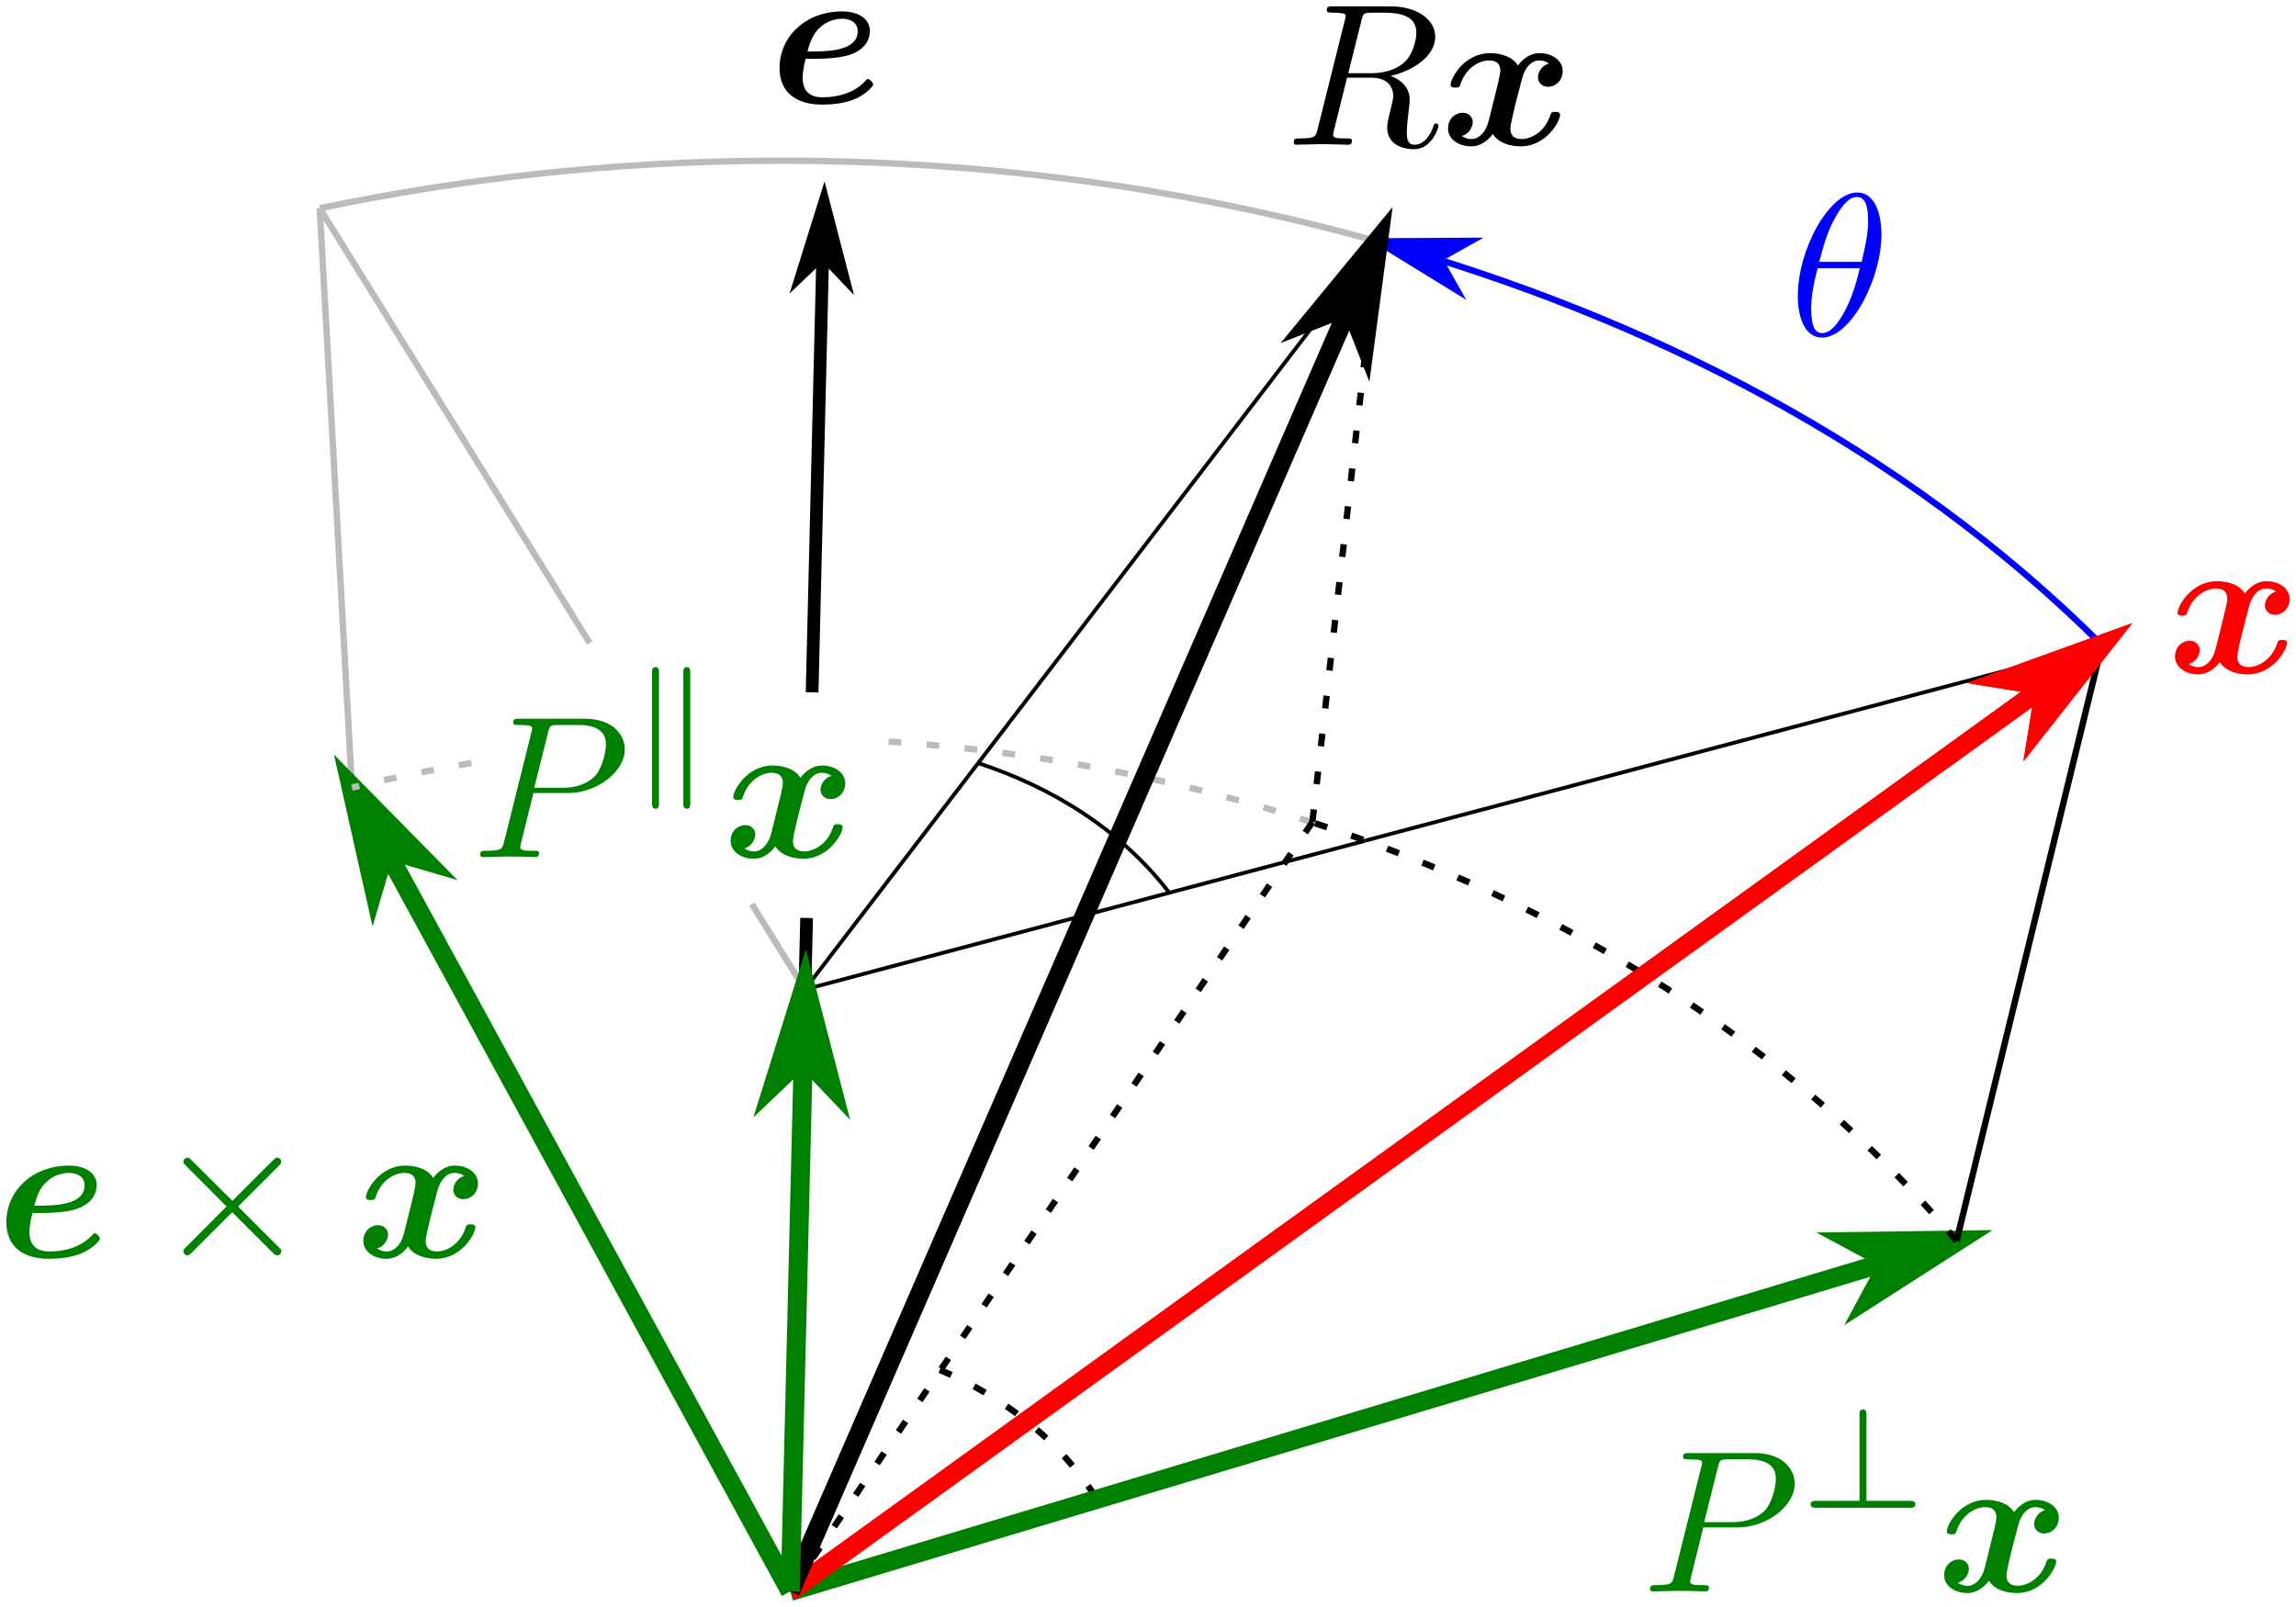
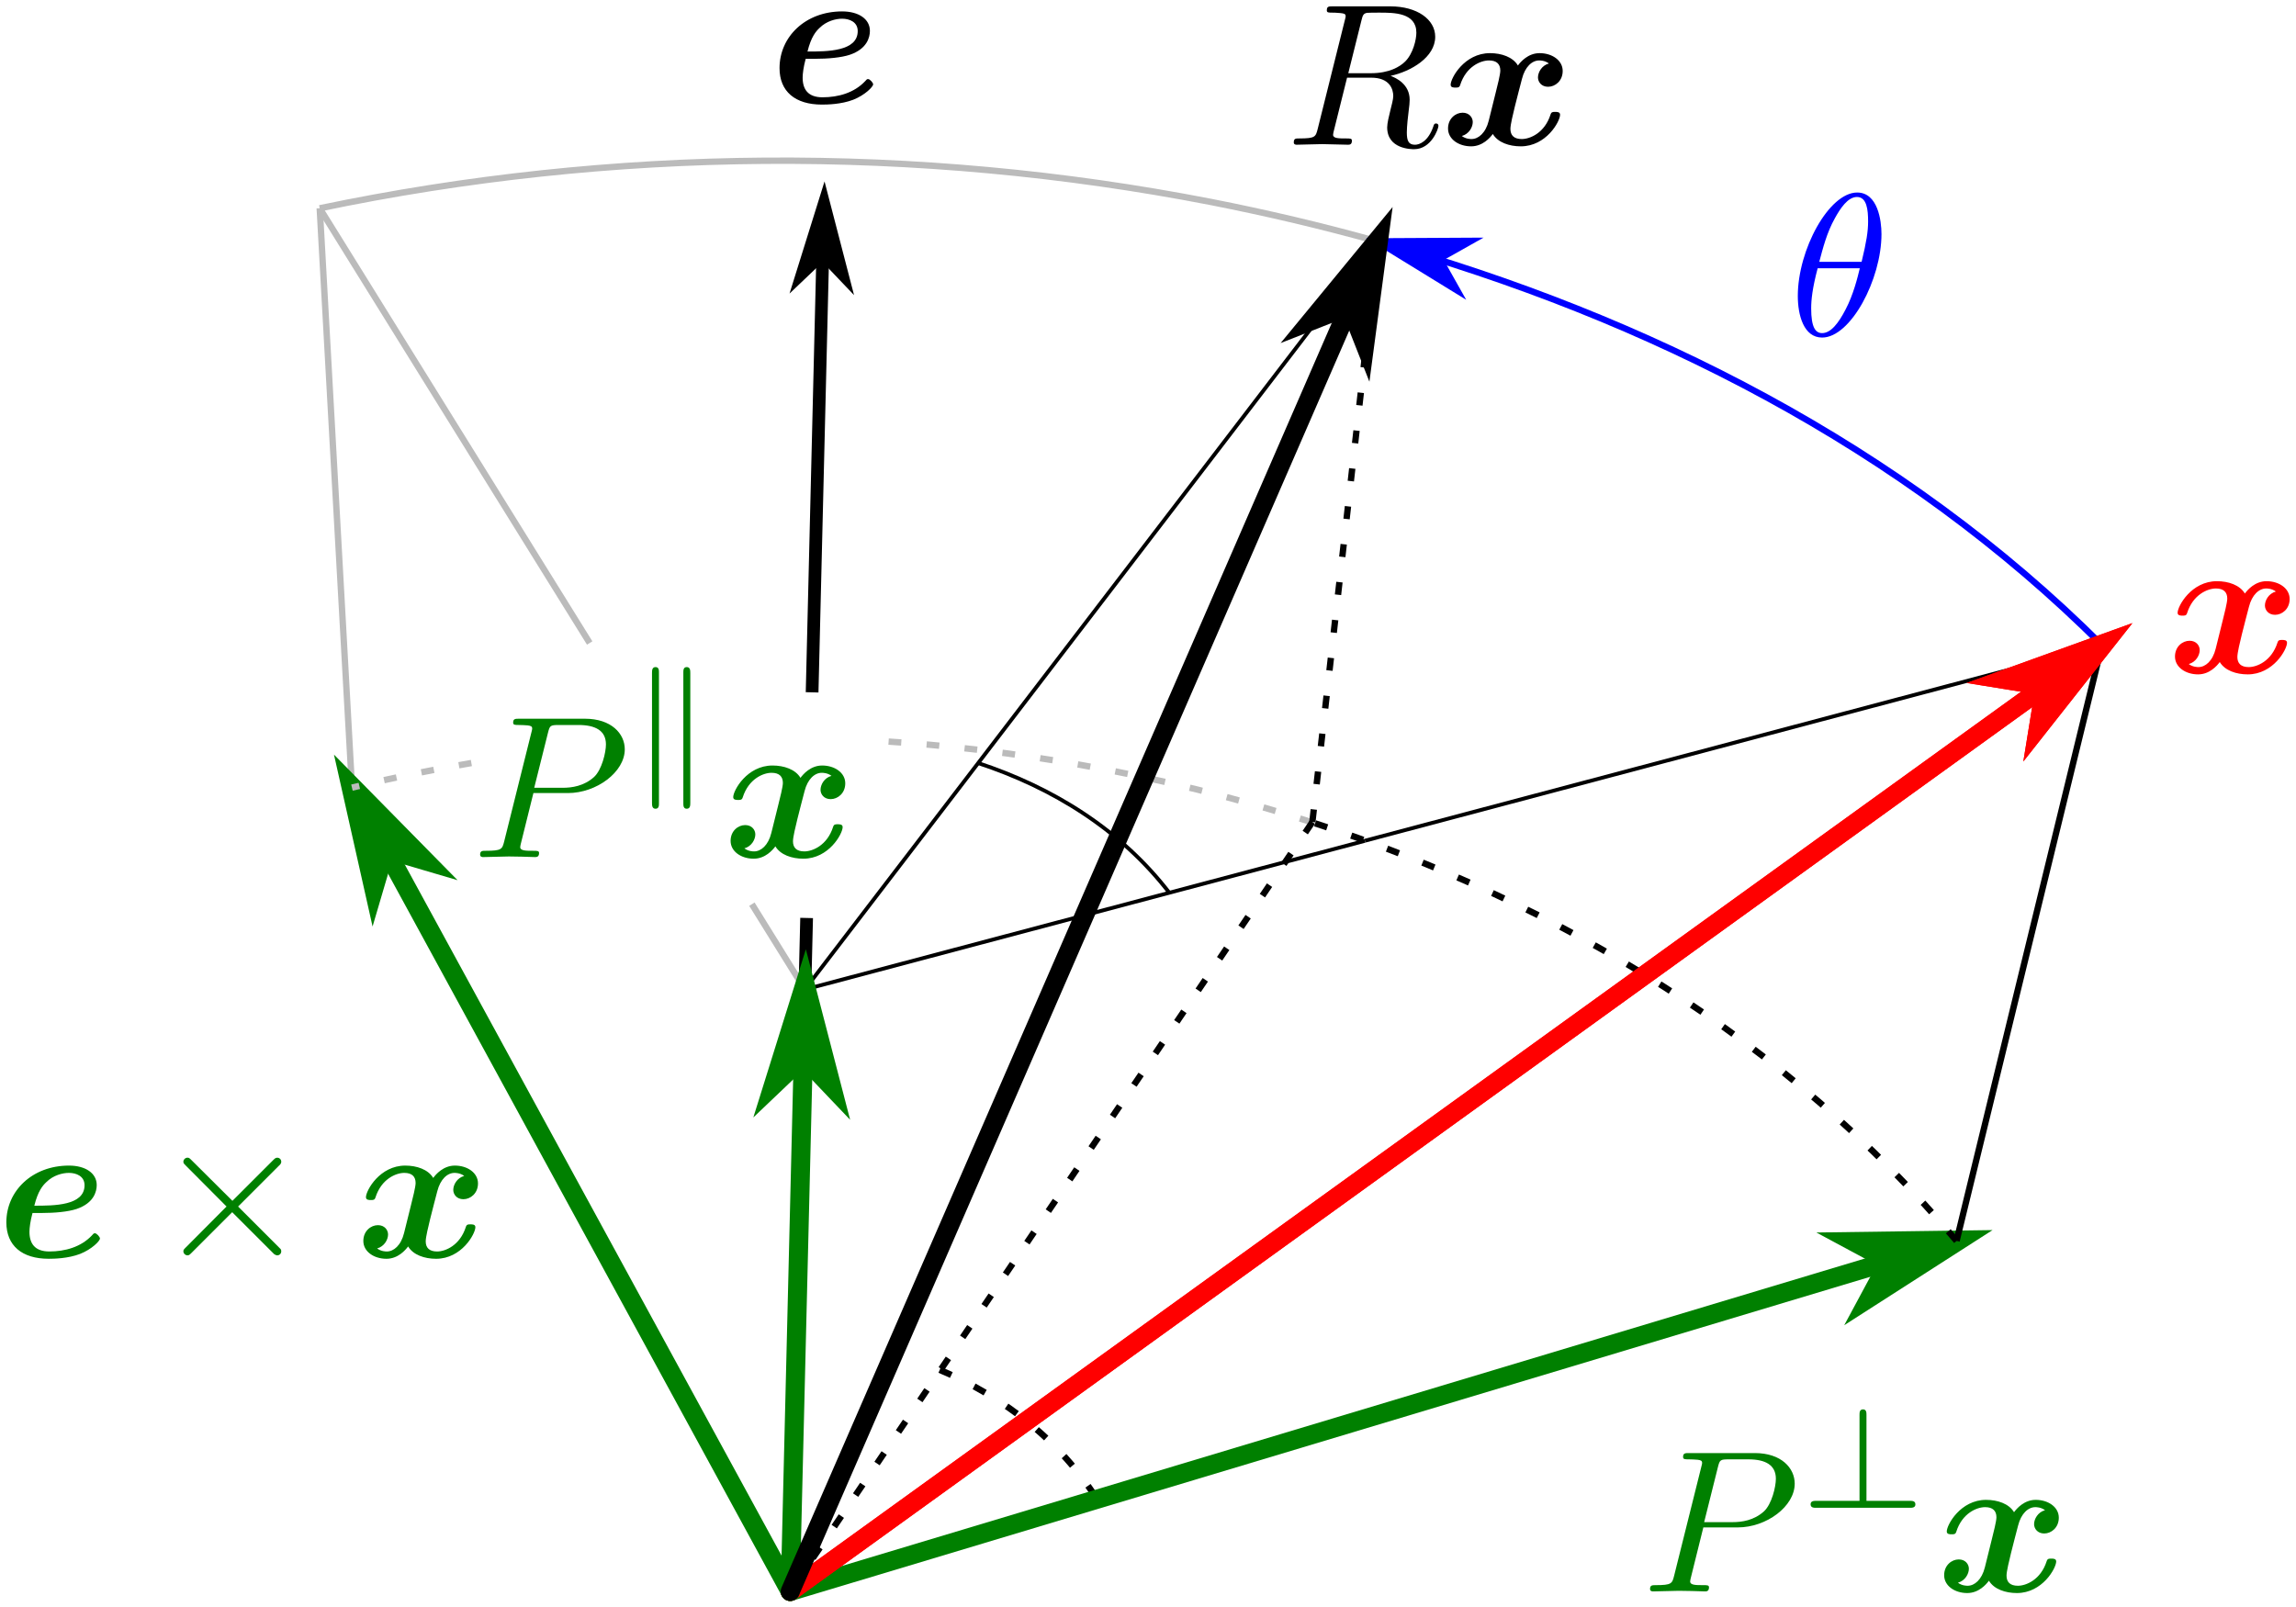
<svg xmlns="http://www.w3.org/2000/svg" width="180.647" height="126.446" version="1.1" viewBox="0 0 180.647 126.446">
  <defs>
    <marker id="marker5071" overflow="visible" orient="auto">
      <path transform="matrix(-.8 0 0 -.8 -10 0)" d="m0 0 5-5-17.5 5 17.5 5z" fill="#00f" fill-rule="evenodd" stroke="#00f" stroke-width="1pt" />
    </marker>
    <marker id="marker2839" overflow="visible" orient="auto">
      <path transform="matrix(-.4 0 0 -.4 -4 0)" d="m0 0 5-5-17.5 5 17.5 5z" fill="#008000" fill-rule="evenodd" stroke="#008000" stroke-width="1pt" />
    </marker>
    <marker id="marker3937" overflow="visible" orient="auto">
      <path transform="matrix(-.4 0 0 -.4 -4 0)" d="m0 0 5-5-17.5 5 17.5 5z" fill="#008000" fill-rule="evenodd" stroke="#008000" stroke-width="1pt" />
    </marker>
    <marker id="marker11509-3" overflow="visible" orient="auto">
      <path transform="matrix(-.4 0 0 -.4 -4 0)" d="m0 0 5-5-17.5 5 17.5 5z" fill="#f00" fill-rule="evenodd" stroke="#f00" stroke-width="1pt" />
    </marker>
    <marker id="marker13589" overflow="visible" orient="auto">
      <path transform="matrix(-.4 0 0 -.4 -4 0)" d="m0 0 5-5-17.5 5 17.5 5z" fill="#f00" fill-rule="evenodd" stroke="#f00" stroke-width="1pt" />
    </marker>
    <marker id="marker2234" overflow="visible" orient="auto">
      <path transform="matrix(-.4 0 0 -.4 -4 0)" d="m0 0 5-5-17.5 5 17.5 5z" fill-rule="evenodd" stroke="#000" stroke-width="1pt" />
    </marker>
    <marker id="marker2228" overflow="visible" orient="auto">
      <path transform="matrix(-.4 0 0 -.4 -4 0)" d="m0 0 5-5-17.5 5 17.5 5z" fill-rule="evenodd" stroke="#000" stroke-width="1pt" />
    </marker>
    <marker id="marker3276" overflow="visible" orient="auto">
      <path transform="matrix(-.4 0 0 -.4 -4 0)" d="m0 0 5-5-17.5 5 17.5 5z" fill="#008000" fill-rule="evenodd" stroke="#008000" stroke-width="1pt" />
    </marker>
  </defs>
-   <g transform="translate(16.038 -235.518)">
-     <g fill="none" shape-rendering="auto" stroke-linejoin="round">
-       <path d="m70.127 353.259c-3.224-4.95-8.014-8.393-13.432-10.429" color="#000000" color-rendering="auto" image-rendering="auto" marker-end="url(#marker7268)" solid-color="#000000" stroke="#000" stroke-dasharray="1, 2" stroke-width=".5" style="isolation:auto;mix-blend-mode:normal" />
-       <g>
-         <path d="m75.998 305.813c-3.847-5.013-9.204-8.322-15.106-10.26" color="#000000" color-rendering="auto" image-rendering="auto" solid-color="#000000" stroke="#000" stroke-width=".3" style="isolation:auto;mix-blend-mode:normal" />
-         <path d="m92.382 254.528c-4.36-1.22-8.764-2.259-13.181-3.125-23.085-4.489-47.065-4.309-70.084 0.505" color="#000000" color-rendering="auto" image-rendering="auto" solid-color="#000000" stroke="#bbb" stroke-width=".5" style="isolation:auto;mix-blend-mode:normal" />
-         <path d="m9.116 251.908 21.242 34.206m12.762 20.552 4.168 6.712" color="#000000" color-rendering="auto" image-rendering="auto" solid-color="#000000" stroke="#bbb" stroke-width=".5" style="isolation:auto;mix-blend-mode:normal" />
-         <path d="m47.289 313.378c14.689-3.9 29.379-7.8 44.068-11.699" color="#000000" color-rendering="auto" image-rendering="auto" solid-color="#000000" stroke="#000" stroke-width=".3" style="isolation:auto;mix-blend-mode:normal" />
-         <path d="m91.357 301.673c19.328-5.131 38.656-10.262 57.984-15.394" color="#000000" color-rendering="auto" image-rendering="auto" solid-color="#000000" stroke="#000" stroke-width=".3" style="isolation:auto;mix-blend-mode:normal" />
-         <path d="m149.34 286.279c-15.633-15.61-35.782-25.825-56.959-31.751" color="#000000" color-rendering="auto" image-rendering="auto" marker-end="url(#marker5071)" solid-color="#000000" stroke="#00f" stroke-width=".5" style="isolation:auto;mix-blend-mode:normal" />
-         <path d="m11.654 297.493c-0.846-15.197-1.692-30.394-2.537-45.59" color="#000000" color-rendering="auto" image-rendering="auto" solid-color="#000000" stroke="#bbb" stroke-width=".5" style="isolation:auto;mix-blend-mode:normal" />
-         <path d="m47.289 313.373c-0.384 15.791-0.768 31.582-1.151 47.373" color="#000000" color-rendering="auto" image-rendering="auto" solid-color="#000000" stroke="#000" stroke-width=".5" style="isolation:auto;mix-blend-mode:normal" />
-         <path d="m46.137 360.746c-11.494-21.084-22.989-42.169-34.483-63.253" color="#000000" color-rendering="auto" image-rendering="auto" marker-end="url(#marker2839)" solid-color="#000000" stroke="#008000" stroke-width="1.5" style="isolation:auto;mix-blend-mode:normal" />
-         <path d="m46.137 360.746c30.588-9.194 61.177-18.388 91.766-27.583" color="#000000" color-rendering="auto" image-rendering="auto" marker-end="url(#marker3937)" solid-color="#000000" stroke="#008000" stroke-width="1.5" style="isolation:auto;mix-blend-mode:normal" />
-         <path d="m137.902 333.163c3.813-15.628 7.626-31.256 11.438-46.884" color="#000000" color-rendering="auto" image-rendering="auto" solid-color="#000000" stroke="#000" stroke-width=".5" style="isolation:auto;mix-blend-mode:normal" />
-         <path d="m92.375 254.49c-15.029 19.627-30.057 39.255-45.086 58.882" color="#000000" color-rendering="auto" image-rendering="auto" solid-color="#000000" stroke="#000" stroke-width=".3" style="isolation:auto;mix-blend-mode:normal" />
-       </g>
-       <path d="m87.19 300.225c-5.955-1.932-12.044-3.434-18.169-4.511-5.271-0.941-10.596-1.571-15.94-1.894m-32.032 1.739c-3.153 0.537-6.287 1.182-9.396 1.935" color="#000000" color-rendering="auto" image-rendering="auto" marker-end="url(#marker7268)" solid-color="#000000" stroke="#bbb" stroke-dasharray="1, 2" stroke-width=".5" style="isolation:auto;mix-blend-mode:normal" />
-       <g stroke="#000" stroke-dasharray="1, 2" stroke-width=".5">
-         <path d="m137.902 333.163c-13.229-15.715-31.259-26.625-50.712-32.938" color="#000000" color-rendering="auto" image-rendering="auto" marker-end="url(#marker7268)" solid-color="#000000" style="isolation:auto;mix-blend-mode:normal" />
-         <path d="m87.219 300.205c1.719-15.238 3.438-30.477 5.156-45.715" color="#000000" color-rendering="auto" image-rendering="auto" marker-end="url(#marker7268)" solid-color="#000000" style="isolation:auto;mix-blend-mode:normal" />
-         <path d="m87.219 300.205c-13.694 20.18-27.388 40.36-41.082 60.541" color="#000000" color-rendering="auto" image-rendering="auto" marker-end="url(#marker7268)" solid-color="#000000" style="isolation:auto;mix-blend-mode:normal" />
-       </g>
-       <g>
-         <g stroke-width="1.5">
-           <path d="m46.137 360.746 103.204-74.467" color="#000000" color-rendering="auto" image-rendering="auto" marker-end="url(#marker11509-3)" solid-color="#000000" stroke="#f00" style="isolation:auto;mix-blend-mode:normal" />
-           <path d="m46.137 360.746 103.204-74.467" color="#000000" color-rendering="auto" image-rendering="auto" marker-end="url(#marker13589)" solid-color="#000000" stroke="#f00" style="isolation:auto;mix-blend-mode:normal" />
-           <path d="m46.137 360.746 46.215-106.226" color="#000000" color-rendering="auto" image-rendering="auto" marker-end="url(#marker2234)" solid-color="#000000" stroke="#000" style="isolation:auto;mix-blend-mode:normal" />
-         </g>
-         <path d="m46.137 360.746 1.289-52.994m0.432-17.755 0.93-38.232" color="#000000" color-rendering="auto" image-rendering="auto" marker-end="url(#marker2228)" solid-color="#000000" stroke="#000" style="isolation:auto;mix-blend-mode:normal" />
-         <path d="m46.137 360.746 1.157-47.577" color="#000000" color-rendering="auto" image-rendering="auto" marker-end="url(#marker3276)" solid-color="#000000" stroke="#008000" stroke-width="1.5" style="isolation:auto;mix-blend-mode:normal" />
-       </g>
+   <g fill="none" shape-rendering="auto" stroke-linejoin="round">
+     <path d="m86.165 117.741c-3.224-4.95-8.014-8.393-13.432-10.429" color="#000000" color-rendering="auto" image-rendering="auto" marker-end="url(#marker7268)" solid-color="#000000" stroke="#000" stroke-dasharray="1, 2" stroke-width=".5" style="isolation:auto;mix-blend-mode:normal" />
+     <path d="m92.036 70.295c-3.847-5.013-9.204-8.322-15.106-10.26" color="#000000" color-rendering="auto" image-rendering="auto" solid-color="#000000" stroke="#000" stroke-width=".3" style="isolation:auto;mix-blend-mode:normal" />
+     <path d="m108.42 19.01c-4.36-1.22-8.764-2.259-13.181-3.125-23.085-4.489-47.065-4.309-70.084 0.505" color="#000000" color-rendering="auto" image-rendering="auto" solid-color="#000000" stroke="#bbb" stroke-width=".5" style="isolation:auto;mix-blend-mode:normal" />
+     <path d="m25.154 16.39 21.242 34.206m12.762 20.552 4.168 6.712" color="#000000" color-rendering="auto" image-rendering="auto" solid-color="#000000" stroke="#bbb" stroke-width=".5" style="isolation:auto;mix-blend-mode:normal" />
+     <path d="m63.327 77.86c14.689-3.9 29.379-7.8 44.068-11.699" color="#000000" color-rendering="auto" image-rendering="auto" solid-color="#000000" stroke="#000" stroke-width=".3" style="isolation:auto;mix-blend-mode:normal" />
+     <path d="m107.395 66.155c19.328-5.131 38.656-10.262 57.984-15.394" color="#000000" color-rendering="auto" image-rendering="auto" solid-color="#000000" stroke="#000" stroke-width=".3" style="isolation:auto;mix-blend-mode:normal" />
+     <g stroke-width=".5">
+       <path d="m165.378 50.761c-15.633-15.61-35.782-25.825-56.959-31.751" color="#000000" color-rendering="auto" image-rendering="auto" marker-end="url(#marker5071)" solid-color="#000000" stroke="#00f" style="isolation:auto;mix-blend-mode:normal" />
+       <path d="m27.692 61.975c-0.846-15.197-1.692-30.394-2.537-45.59" color="#000000" color-rendering="auto" image-rendering="auto" solid-color="#000000" stroke="#bbb" style="isolation:auto;mix-blend-mode:normal" />
+       <path d="m63.327 77.855c-0.384 15.791-0.768 31.582-1.151 47.373" color="#000000" color-rendering="auto" image-rendering="auto" solid-color="#000000" stroke="#000" style="isolation:auto;mix-blend-mode:normal" />
    </g>
-     <g>
-       <path d="m131.995 253.935c0-1.052-0.287-3.268-1.913-3.268-2.216 0-4.67 4.495-4.67 8.145 0 1.498 0.462 3.268 1.913 3.268 2.248 0 4.67-4.575 4.67-8.145zm-4.894 2.184c0.271-1.02 0.59-2.295 1.227-3.427 0.43-0.781 1.02-1.674 1.737-1.674 0.781 0 0.877 1.02 0.877 1.929 0 0.781-0.128 1.594-0.51 3.172zm3.188 0.51c-0.175 0.733-0.51 2.088-1.116 3.236-0.558 1.084-1.164 1.865-1.849 1.865-0.526 0-0.861-0.462-0.861-1.945 0-0.669 0.096-1.594 0.51-3.156z" fill="#00f" stroke-width="1.333" />
-       <g stroke-width="1.25">
-         <path d="m91.081 237.118c0.096-0.383 0.143-0.542 0.446-0.59 0.143-0.016 0.654-0.016 0.972-0.016 1.132 0 2.901 0 2.901 1.578 0 0.542-0.255 1.642-0.877 2.264-0.414 0.414-1.259 0.925-2.694 0.925h-1.785zm2.295 4.368c1.61-0.351 3.507-1.466 3.507-3.076 0-1.371-1.435-2.391-3.523-2.391h-4.543c-0.319 0-0.462 0-0.462 0.319 0 0.175 0.143 0.175 0.446 0.175 0.032 0 0.335 0 0.606 0.032 0.287 0.032 0.43 0.048 0.43 0.255 0 0.064-0.016 0.112-0.064 0.303l-2.136 8.56c-0.159 0.622-0.191 0.749-1.451 0.749-0.287 0-0.43 0-0.43 0.319 0 0.175 0.191 0.175 0.223 0.175 0.446 0 1.562-0.048 2.008-0.048s1.578 0.048 2.024 0.048c0.128 0 0.319 0 0.319-0.319 0-0.175-0.143-0.175-0.446-0.175-0.59 0-1.036 0-1.036-0.287 0-0.096 0.032-0.175 0.048-0.271l1.052-4.224h1.897c1.451 0 1.737 0.893 1.737 1.451 0 0.239-0.128 0.733-0.223 1.1-0.112 0.446-0.255 1.036-0.255 1.355 0 1.722 1.913 1.722 2.12 1.722 1.355 0 1.913-1.61 1.913-1.833 0-0.191-0.175-0.191-0.191-0.191-0.143 0-0.175 0.112-0.207 0.223-0.399 1.18-1.084 1.451-1.451 1.451-0.526 0-0.638-0.351-0.638-0.972 0-0.494 0.096-1.307 0.159-1.817 0.032-0.223 0.064-0.526 0.064-0.749 0-1.227-1.068-1.722-1.498-1.881z" />
-         <path d="m105.829 240.513c-0.574 0.159-0.861 0.701-0.861 1.1 0 0.351 0.271 0.733 0.797 0.733 0.558 0 1.148-0.462 1.148-1.243 0-0.845-0.845-1.403-1.817-1.403-0.909 0-1.498 0.685-1.706 0.972-0.399-0.669-1.291-0.972-2.2-0.972-2.008 0-3.092 1.961-3.092 2.487 0 0.223 0.239 0.223 0.383 0.223 0.191 0 0.303 0 0.367-0.207 0.462-1.451 1.61-1.929 2.264-1.929 0.606 0 0.893 0.287 0.893 0.797 0 0.303-0.223 1.18-0.367 1.753l-0.542 2.184c-0.239 0.972-0.813 1.451-1.355 1.451-0.08 0-0.446 0-0.765-0.239 0.574-0.159 0.861-0.701 0.861-1.1 0-0.351-0.271-0.733-0.797-0.733-0.558 0-1.148 0.462-1.148 1.243 0 0.845 0.845 1.403 1.817 1.403 0.909 0 1.498-0.685 1.706-0.972 0.399 0.669 1.291 0.972 2.2 0.972 2.008 0 3.092-1.961 3.092-2.487 0-0.223-0.239-0.223-0.383-0.223-0.191 0-0.303 0-0.367 0.207-0.462 1.451-1.61 1.929-2.264 1.929-0.606 0-0.893-0.287-0.893-0.797 0-0.335 0.207-1.18 0.351-1.769 0.112-0.414 0.478-1.913 0.558-2.168 0.239-0.956 0.797-1.451 1.355-1.451 0.08 0 0.446 0 0.765 0.239z" />
-         <path d="m163.025 282.064c-0.574 0.159-0.861 0.701-0.861 1.1 0 0.351 0.271 0.733 0.797 0.733 0.558 0 1.148-0.462 1.148-1.243 0-0.845-0.845-1.403-1.817-1.403-0.909 0-1.498 0.685-1.706 0.972-0.399-0.669-1.291-0.972-2.2-0.972-2.008 0-3.092 1.961-3.092 2.487 0 0.223 0.239 0.223 0.383 0.223 0.191 0 0.303 0 0.367-0.207 0.462-1.451 1.61-1.929 2.264-1.929 0.606 0 0.893 0.287 0.893 0.797 0 0.303-0.223 1.18-0.367 1.753l-0.542 2.184c-0.239 0.972-0.813 1.451-1.355 1.451-0.08 0-0.446 0-0.765-0.239 0.574-0.159 0.861-0.701 0.861-1.1 0-0.351-0.271-0.733-0.797-0.733-0.558 0-1.148 0.462-1.148 1.243 0 0.845 0.845 1.403 1.817 1.403 0.909 0 1.498-0.685 1.706-0.972 0.399 0.669 1.291 0.972 2.2 0.972 2.008 0 3.092-1.961 3.092-2.487 0-0.223-0.239-0.223-0.383-0.223-0.191 0-0.303 0-0.367 0.207-0.462 1.451-1.61 1.929-2.264 1.929-0.606 0-0.893-0.287-0.893-0.797 0-0.335 0.207-1.18 0.351-1.769 0.112-0.414 0.478-1.913 0.558-2.168 0.239-0.956 0.797-1.451 1.355-1.451 0.08 0 0.446 0 0.765 0.239z" fill="#f00" />
-       </g>
+     <path d="m62.175 125.228c-11.494-21.084-22.989-42.169-34.483-63.253" color="#000000" color-rendering="auto" image-rendering="auto" marker-end="url(#marker2839)" solid-color="#000000" stroke="#008000" stroke-linecap="round" stroke-width="1.5" style="isolation:auto;mix-blend-mode:normal" />
+     <path d="m62.175 125.228c30.588-9.194 61.177-18.388 91.766-27.583" color="#000000" color-rendering="auto" image-rendering="auto" marker-end="url(#marker3937)" solid-color="#000000" stroke="#008000" stroke-linecap="round" stroke-width="1.5" style="isolation:auto;mix-blend-mode:normal" />
+     <path d="m153.94 97.645c3.813-15.628 7.626-31.256 11.438-46.884" color="#000000" color-rendering="auto" image-rendering="auto" solid-color="#000000" stroke="#000" stroke-width=".5" style="isolation:auto;mix-blend-mode:normal" />
+     <path d="m108.413 18.972c-15.029 19.627-30.057 39.255-45.086 58.882" color="#000000" color-rendering="auto" image-rendering="auto" solid-color="#000000" stroke="#000" stroke-width=".3" style="isolation:auto;mix-blend-mode:normal" />
+     <path d="m103.228 64.707c-5.955-1.932-12.044-3.434-18.169-4.511-5.271-0.941-10.596-1.571-15.94-1.894m-32.032 1.739c-3.153 0.537-6.287 1.182-9.396 1.935" color="#000000" color-rendering="auto" image-rendering="auto" marker-end="url(#marker7268)" solid-color="#000000" stroke="#bbb" stroke-dasharray="1, 2" stroke-width=".5" style="isolation:auto;mix-blend-mode:normal" />
+     <g stroke="#000" stroke-dasharray="1, 2" stroke-width=".5">
+       <path d="m153.94 97.645c-13.229-15.715-31.259-26.625-50.712-32.938" color="#000000" color-rendering="auto" image-rendering="auto" marker-end="url(#marker7268)" solid-color="#000000" style="isolation:auto;mix-blend-mode:normal" />
+       <path d="m103.256 64.687c1.719-15.238 3.438-30.477 5.156-45.715" color="#000000" color-rendering="auto" image-rendering="auto" marker-end="url(#marker7268)" solid-color="#000000" style="isolation:auto;mix-blend-mode:normal" />
+       <path d="m103.256 64.687c-13.694 20.18-27.388 40.36-41.082 60.541" color="#000000" color-rendering="auto" image-rendering="auto" marker-end="url(#marker7268)" solid-color="#000000" style="isolation:auto;mix-blend-mode:normal" />
    </g>
-     <g fill="#008000" stroke-width=".562">
-       <path d="m-12.78 330.967c1.068 0 2.104-0.096 2.774-0.319 1.355-0.462 1.578-1.371 1.578-1.881 0-0.925-0.877-1.53-2.184-1.53-2.885 0-4.926 1.993-4.926 4.463 0 1.833 1.227 2.869 3.332 2.869 0.414 0 1.514-0.016 2.471-0.383 0.925-0.367 1.562-1.02 1.562-1.211 0-0.127-0.255-0.414-0.399-0.414-0.096 0-0.128 0.048-0.239 0.175-0.861 0.909-2.104 1.259-3.347 1.259-1.148 0-1.562-0.638-1.562-1.546 0-0.303 0.064-0.829 0.239-1.482zm-0.558-0.574c0.287-1.164 0.669-1.594 0.94-1.849 0.558-0.558 1.291-0.733 1.785-0.733 0.574 0 1.227 0.255 1.227 0.972 0 1.61-2.407 1.61-3.953 1.61z" />
-       <path d="m2.248 330.01-3.188-3.172c-0.191-0.191-0.223-0.223-0.351-0.223-0.159 0-0.319 0.143-0.319 0.319 0 0.112 0.032 0.143 0.207 0.319l3.188 3.204-3.188 3.204c-0.175 0.175-0.207 0.207-0.207 0.319 0 0.175 0.159 0.319 0.319 0.319 0.128 0 0.159-0.032 0.351-0.223l3.172-3.172 3.3 3.3c0.032 0.016 0.143 0.096 0.239 0.096 0.191 0 0.319-0.143 0.319-0.319 0-0.032 0-0.096-0.048-0.175-0.016-0.032-2.55-2.534-3.347-3.347l2.917-2.917c0.08-0.096 0.319-0.303 0.399-0.399 0.016-0.032 0.08-0.096 0.08-0.207 0-0.175-0.128-0.319-0.319-0.319-0.128 0-0.191 0.064-0.367 0.239z" />
-       <path d="m20.486 328.05c-0.574 0.159-0.861 0.701-0.861 1.1 0 0.351 0.271 0.733 0.797 0.733 0.558 0 1.148-0.462 1.148-1.243 0-0.845-0.845-1.403-1.817-1.403-0.909 0-1.498 0.685-1.706 0.972-0.399-0.669-1.291-0.972-2.2-0.972-2.008 0-3.092 1.961-3.092 2.487 0 0.223 0.239 0.223 0.383 0.223 0.191 0 0.303 0 0.367-0.207 0.462-1.451 1.61-1.929 2.264-1.929 0.606 0 0.893 0.287 0.893 0.797 0 0.303-0.223 1.18-0.367 1.753l-0.542 2.184c-0.239 0.972-0.813 1.451-1.355 1.451-0.08 0-0.446 0-0.765-0.239 0.574-0.159 0.861-0.701 0.861-1.1 0-0.351-0.271-0.733-0.797-0.733-0.558 0-1.148 0.462-1.148 1.243 0 0.845 0.845 1.403 1.817 1.403 0.909 0 1.498-0.685 1.706-0.972 0.399 0.669 1.291 0.972 2.2 0.972 2.008 0 3.092-1.961 3.092-2.487 0-0.223-0.239-0.223-0.383-0.223-0.191 0-0.303 0-0.367 0.207-0.462 1.451-1.61 1.929-2.264 1.929-0.606 0-0.893-0.287-0.893-0.797 0-0.335 0.207-1.18 0.351-1.769 0.112-0.414 0.478-1.913 0.558-2.168 0.239-0.956 0.797-1.451 1.355-1.451 0.08 0 0.446 0 0.765 0.239z" />
-     </g>
-     <path d="m48.053 240.146c1.068 0 2.104-0.096 2.774-0.319 1.355-0.462 1.578-1.371 1.578-1.881 0-0.925-0.877-1.53-2.184-1.53-2.885 0-4.926 1.993-4.926 4.463 0 1.833 1.227 2.869 3.332 2.869 0.414 0 1.514-0.016 2.471-0.383 0.925-0.367 1.562-1.02 1.562-1.211 0-0.127-0.255-0.414-0.399-0.414-0.096 0-0.128 0.048-0.239 0.175-0.861 0.909-2.104 1.259-3.347 1.259-1.148 0-1.562-0.638-1.562-1.546 0-0.303 0.064-0.829 0.239-1.482zm-0.558-0.574c0.287-1.164 0.669-1.594 0.94-1.849 0.558-0.558 1.291-0.733 1.785-0.733 0.574 0 1.227 0.255 1.227 0.972 0 1.61-2.407 1.61-3.953 1.61z" stroke-width="1.333" />
-     <g fill="#008000" stroke-width=".562">
-       <path d="m25.93 297.923h2.71c2.264 0 4.479-1.658 4.479-3.443 0-1.227-1.052-2.407-3.14-2.407h-5.165c-0.303 0-0.478 0-0.478 0.303 0 0.191 0.143 0.191 0.462 0.191 0.207 0 0.494 0.016 0.685 0.032 0.255 0.032 0.351 0.08 0.351 0.255 0 0.064-0.016 0.112-0.064 0.303l-2.136 8.56c-0.159 0.622-0.191 0.749-1.451 0.749-0.271 0-0.446 0-0.446 0.303 0 0.191 0.191 0.191 0.239 0.191 0.446 0 1.578-0.048 2.024-0.048 0.335 0 0.685 0.016 1.02 0.016 0.351 0 0.701 0.032 1.036 0.032 0.112 0 0.319 0 0.319-0.319 0-0.175-0.143-0.175-0.446-0.175-0.59 0-1.036 0-1.036-0.287 0-0.096 0.032-0.175 0.048-0.271zm1.148-4.75c0.143-0.558 0.175-0.606 0.861-0.606h1.53c1.323 0 2.168 0.43 2.168 1.53 0 0.622-0.319 1.993-0.94 2.566-0.797 0.717-1.753 0.845-2.455 0.845h-2.248z" />
-       <path d="m35.808 288.434c0-0.167 0-0.424-0.268-0.424-0.279 0-0.279 0.279-0.279 0.48v10.187c0 0.201 0 0.48 0.279 0.48 0.268 0 0.268-0.257 0.268-0.424zm2.466 0.056c0-0.201 0-0.48-0.279-0.48-0.268 0-0.268 0.257-0.268 0.424v10.299c0 0.167 0 0.424 0.268 0.424 0.279 0 0.279-0.279 0.279-0.48z" />
-       <path d="m49.382 296.568c-0.574 0.159-0.861 0.701-0.861 1.1 0 0.351 0.271 0.733 0.797 0.733 0.558 0 1.148-0.462 1.148-1.243 0-0.845-0.845-1.403-1.817-1.403-0.909 0-1.498 0.685-1.706 0.972-0.399-0.669-1.291-0.972-2.2-0.972-2.008 0-3.092 1.961-3.092 2.487 0 0.223 0.239 0.223 0.383 0.223 0.191 0 0.303 0 0.367-0.207 0.462-1.451 1.61-1.929 2.264-1.929 0.606 0 0.893 0.287 0.893 0.797 0 0.303-0.223 1.18-0.367 1.753l-0.542 2.184c-0.239 0.972-0.813 1.451-1.355 1.451-0.08 0-0.446 0-0.765-0.239 0.574-0.159 0.861-0.701 0.861-1.1 0-0.351-0.271-0.733-0.797-0.733-0.558 0-1.148 0.462-1.148 1.243 0 0.845 0.845 1.403 1.817 1.403 0.909 0 1.498-0.685 1.706-0.972 0.399 0.669 1.291 0.972 2.2 0.972 2.008 0 3.092-1.961 3.092-2.487 0-0.223-0.239-0.223-0.383-0.223-0.191 0-0.303 0-0.367 0.207-0.462 1.451-1.61 1.929-2.264 1.929-0.606 0-0.893-0.287-0.893-0.797 0-0.335 0.207-1.18 0.351-1.769 0.112-0.414 0.478-1.913 0.558-2.168 0.239-0.956 0.797-1.451 1.355-1.451 0.08 0 0.446 0 0.765 0.239z" />
-       <path d="m117.979 355.708h2.71c2.264 0 4.479-1.658 4.479-3.443 0-1.227-1.052-2.407-3.14-2.407h-5.165c-0.303 0-0.478 0-0.478 0.303 0 0.191 0.143 0.191 0.462 0.191 0.207 0 0.494 0.016 0.685 0.032 0.255 0.032 0.351 0.08 0.351 0.255 0 0.064-0.016 0.112-0.064 0.303l-2.136 8.56c-0.159 0.622-0.191 0.749-1.451 0.749-0.271 0-0.446 0-0.446 0.303 0 0.191 0.191 0.191 0.239 0.191 0.446 0 1.578-0.048 2.024-0.048 0.335 0 0.685 0.016 1.02 0.016 0.351 0 0.701 0.032 1.036 0.032 0.112 0 0.319 0 0.319-0.319 0-0.175-0.143-0.175-0.446-0.175-0.59 0-1.036 0-1.036-0.287 0-0.096 0.032-0.175 0.048-0.271zm1.148-4.75c0.143-0.558 0.175-0.606 0.861-0.606h1.53c1.323 0 2.168 0.43 2.168 1.53 0 0.622-0.319 1.993-0.94 2.566-0.797 0.717-1.753 0.845-2.455 0.845h-2.248z" />
-       <path d="m130.814 346.855c0-0.167 0-0.435-0.268-0.435-0.279 0-0.279 0.257-0.279 0.435v6.762h-3.403c-0.167 0-0.446 0-0.446 0.268 0 0.279 0.257 0.279 0.446 0.279h7.353c0.179 0 0.446 0 0.446-0.268 0-0.279-0.257-0.279-0.446-0.279h-3.403z" />
-       <path d="m144.863 354.353c-0.574 0.159-0.861 0.701-0.861 1.1 0 0.351 0.271 0.733 0.797 0.733 0.558 0 1.148-0.462 1.148-1.243 0-0.845-0.845-1.403-1.817-1.403-0.909 0-1.498 0.685-1.706 0.972-0.399-0.669-1.291-0.972-2.2-0.972-2.008 0-3.092 1.961-3.092 2.487 0 0.223 0.239 0.223 0.383 0.223 0.191 0 0.303 0 0.367-0.207 0.462-1.451 1.61-1.929 2.264-1.929 0.606 0 0.893 0.287 0.893 0.797 0 0.303-0.223 1.18-0.367 1.753l-0.542 2.184c-0.239 0.972-0.813 1.451-1.355 1.451-0.08 0-0.446 0-0.765-0.239 0.574-0.159 0.861-0.701 0.861-1.1 0-0.351-0.271-0.733-0.797-0.733-0.558 0-1.148 0.462-1.148 1.243 0 0.845 0.845 1.403 1.817 1.403 0.909 0 1.498-0.685 1.706-0.972 0.399 0.669 1.291 0.972 2.2 0.972 2.008 0 3.092-1.961 3.092-2.487 0-0.223-0.239-0.223-0.383-0.223-0.191 0-0.303 0-0.367 0.207-0.462 1.451-1.61 1.929-2.264 1.929-0.606 0-0.893-0.287-0.893-0.797 0-0.335 0.207-1.18 0.351-1.769 0.112-0.414 0.478-1.913 0.558-2.168 0.239-0.956 0.797-1.451 1.355-1.451 0.08 0 0.446 0 0.765 0.239z" />
-     </g>
+     <path d="m62.175 125.228 103.204-74.467" color="#000000" color-rendering="auto" image-rendering="auto" marker-end="url(#marker11509-3)" solid-color="#000000" stroke="#f00" stroke-width="1.5" style="isolation:auto;mix-blend-mode:normal" />
+     <path d="m62.175 125.228 103.204-74.467" color="#000000" color-rendering="auto" image-rendering="auto" marker-end="url(#marker13589)" solid-color="#000000" stroke="#f00" stroke-linecap="round" stroke-width="1.5" style="isolation:auto;mix-blend-mode:normal" />
+     <path d="m62.175 125.228 1.289-52.994m0.432-17.755 0.93-38.232" color="#000000" color-rendering="auto" image-rendering="auto" marker-end="url(#marker2228)" solid-color="#000000" stroke="#000" style="isolation:auto;mix-blend-mode:normal" />
+     <path d="m62.175 125.228 1.157-47.577" color="#000000" color-rendering="auto" image-rendering="auto" marker-end="url(#marker3276)" solid-color="#000000" stroke="#008000" stroke-linecap="round" stroke-width="1.5" style="isolation:auto;mix-blend-mode:normal" />
  </g>
+   <path d="m148.033 18.417c0-1.052-0.287-3.268-1.913-3.268-2.216 0-4.67 4.495-4.67 8.145 0 1.498 0.462 3.268 1.913 3.268 2.248 0 4.67-4.575 4.67-8.145zm-4.894 2.184c0.271-1.02 0.59-2.295 1.227-3.427 0.43-0.781 1.02-1.674 1.737-1.674 0.781 0 0.877 1.02 0.877 1.929 0 0.781-0.128 1.594-0.51 3.172zm3.188 0.51c-0.175 0.733-0.51 2.088-1.116 3.236-0.558 1.084-1.164 1.865-1.849 1.865-0.526 0-0.861-0.462-0.861-1.945 0-0.669 0.096-1.594 0.51-3.156z" fill="#00f" stroke-width="1.333" />
+   <g stroke-width="1.25">
+     <path d="m107.119 1.6c0.096-0.383 0.143-0.542 0.446-0.59 0.143-0.016 0.654-0.016 0.972-0.016 1.132 0 2.901 0 2.901 1.578 0 0.542-0.255 1.642-0.877 2.264-0.414 0.414-1.259 0.925-2.694 0.925h-1.785zm2.295 4.368c1.61-0.351 3.507-1.466 3.507-3.076 0-1.371-1.435-2.391-3.523-2.391h-4.543c-0.319 0-0.462 0-0.462 0.319 0 0.175 0.143 0.175 0.446 0.175 0.032 0 0.335 0 0.606 0.032 0.287 0.032 0.43 0.048 0.43 0.255 0 0.064-0.016 0.112-0.064 0.303l-2.136 8.56c-0.159 0.622-0.191 0.749-1.451 0.749-0.287 0-0.43 0-0.43 0.319 0 0.175 0.191 0.175 0.223 0.175 0.446 0 1.562-0.048 2.008-0.048s1.578 0.048 2.024 0.048c0.128 0 0.319 0 0.319-0.319 0-0.175-0.143-0.175-0.446-0.175-0.59 0-1.036 0-1.036-0.287 0-0.096 0.032-0.175 0.048-0.271l1.052-4.224h1.897c1.451 0 1.737 0.893 1.737 1.451 0 0.239-0.128 0.733-0.223 1.1-0.112 0.446-0.255 1.036-0.255 1.355 0 1.722 1.913 1.722 2.12 1.722 1.355 0 1.913-1.61 1.913-1.833 0-0.191-0.175-0.191-0.191-0.191-0.143 0-0.175 0.112-0.207 0.223-0.399 1.18-1.084 1.451-1.451 1.451-0.526 0-0.638-0.351-0.638-0.972 0-0.494 0.096-1.307 0.159-1.817 0.032-0.223 0.064-0.526 0.064-0.749 0-1.227-1.068-1.722-1.498-1.881z" />
+     <path d="m121.867 4.995c-0.574 0.159-0.861 0.701-0.861 1.1 0 0.351 0.271 0.733 0.797 0.733 0.558 0 1.148-0.462 1.148-1.243 0-0.845-0.845-1.403-1.817-1.403-0.909 0-1.498 0.685-1.706 0.972-0.399-0.669-1.291-0.972-2.2-0.972-2.008 0-3.092 1.961-3.092 2.487 0 0.223 0.239 0.223 0.383 0.223 0.191 0 0.303 0 0.367-0.207 0.462-1.451 1.61-1.929 2.264-1.929 0.606 0 0.893 0.287 0.893 0.797 0 0.303-0.223 1.18-0.367 1.753l-0.542 2.184c-0.239 0.972-0.813 1.451-1.355 1.451-0.08 0-0.446 0-0.765-0.239 0.574-0.159 0.861-0.701 0.861-1.1 0-0.351-0.271-0.733-0.797-0.733-0.558 0-1.148 0.462-1.148 1.243 0 0.845 0.845 1.403 1.817 1.403 0.909 0 1.498-0.685 1.706-0.972 0.399 0.669 1.291 0.972 2.2 0.972 2.008 0 3.092-1.961 3.092-2.487 0-0.223-0.239-0.223-0.383-0.223-0.191 0-0.303 0-0.367 0.207-0.462 1.451-1.61 1.929-2.264 1.929-0.606 0-0.893-0.287-0.893-0.797 0-0.335 0.207-1.18 0.351-1.769 0.112-0.414 0.478-1.913 0.558-2.168 0.239-0.956 0.797-1.451 1.355-1.451 0.08 0 0.446 0 0.765 0.239z" />
+     <path d="m179.063 46.546c-0.574 0.159-0.861 0.701-0.861 1.1 0 0.351 0.271 0.733 0.797 0.733 0.558 0 1.148-0.462 1.148-1.243 0-0.845-0.845-1.403-1.817-1.403-0.909 0-1.498 0.685-1.706 0.972-0.399-0.669-1.291-0.972-2.2-0.972-2.008 0-3.092 1.961-3.092 2.487 0 0.223 0.239 0.223 0.383 0.223 0.191 0 0.303 0 0.367-0.207 0.462-1.451 1.61-1.929 2.264-1.929 0.606 0 0.893 0.287 0.893 0.797 0 0.303-0.223 1.18-0.367 1.753l-0.542 2.184c-0.239 0.972-0.813 1.451-1.355 1.451-0.08 0-0.446 0-0.765-0.239 0.574-0.159 0.861-0.701 0.861-1.1 0-0.351-0.271-0.733-0.797-0.733-0.558 0-1.148 0.462-1.148 1.243 0 0.845 0.845 1.403 1.817 1.403 0.909 0 1.498-0.685 1.706-0.972 0.399 0.669 1.291 0.972 2.2 0.972 2.008 0 3.092-1.961 3.092-2.487 0-0.223-0.239-0.223-0.383-0.223-0.191 0-0.303 0-0.367 0.207-0.462 1.451-1.61 1.929-2.264 1.929-0.606 0-0.893-0.287-0.893-0.797 0-0.335 0.207-1.18 0.351-1.769 0.112-0.414 0.478-1.913 0.558-2.168 0.239-0.956 0.797-1.451 1.355-1.451 0.08 0 0.446 0 0.765 0.239z" fill="#f00" />
+   </g>
+   <g fill="#008000" stroke-width=".562">
+     <path d="m3.258 95.449c1.068 0 2.104-0.096 2.774-0.319 1.355-0.462 1.578-1.371 1.578-1.881 0-0.925-0.877-1.53-2.184-1.53-2.885 0-4.926 1.993-4.926 4.463 0 1.833 1.227 2.869 3.332 2.869 0.414 0 1.514-0.016 2.471-0.383 0.925-0.367 1.562-1.02 1.562-1.211 0-0.127-0.255-0.414-0.399-0.414-0.096 0-0.128 0.048-0.239 0.175-0.861 0.909-2.104 1.259-3.347 1.259-1.148 0-1.562-0.638-1.562-1.546 0-0.303 0.064-0.829 0.239-1.482zm-0.558-0.574c0.287-1.164 0.669-1.594 0.94-1.849 0.558-0.558 1.291-0.733 1.785-0.733 0.574 0 1.227 0.255 1.227 0.972 0 1.61-2.407 1.61-3.953 1.61z" />
+     <path d="m18.286 94.492-3.188-3.172c-0.191-0.191-0.223-0.223-0.351-0.223-0.159 0-0.319 0.143-0.319 0.319 0 0.112 0.032 0.143 0.207 0.319l3.188 3.204-3.188 3.204c-0.175 0.175-0.207 0.207-0.207 0.319 0 0.175 0.159 0.319 0.319 0.319 0.128 0 0.159-0.032 0.351-0.223l3.172-3.172 3.3 3.3c0.032 0.016 0.143 0.096 0.239 0.096 0.191 0 0.319-0.143 0.319-0.319 0-0.032 0-0.096-0.048-0.175-0.016-0.032-2.55-2.534-3.347-3.347l2.917-2.917c0.08-0.096 0.319-0.303 0.399-0.399 0.016-0.032 0.08-0.096 0.08-0.207 0-0.175-0.128-0.319-0.319-0.319-0.128 0-0.191 0.064-0.367 0.239z" />
+     <path d="m36.524 92.532c-0.574 0.159-0.861 0.701-0.861 1.1 0 0.351 0.271 0.733 0.797 0.733 0.558 0 1.148-0.462 1.148-1.243 0-0.845-0.845-1.403-1.817-1.403-0.909 0-1.498 0.685-1.706 0.972-0.399-0.669-1.291-0.972-2.2-0.972-2.008 0-3.092 1.961-3.092 2.487 0 0.223 0.239 0.223 0.383 0.223 0.191 0 0.303 0 0.367-0.207 0.462-1.451 1.61-1.929 2.264-1.929 0.606 0 0.893 0.287 0.893 0.797 0 0.303-0.223 1.18-0.367 1.753l-0.542 2.184c-0.239 0.972-0.813 1.451-1.355 1.451-0.08 0-0.446 0-0.765-0.239 0.574-0.159 0.861-0.701 0.861-1.1 0-0.351-0.271-0.733-0.797-0.733-0.558 0-1.148 0.462-1.148 1.243 0 0.845 0.845 1.403 1.817 1.403 0.909 0 1.498-0.685 1.706-0.972 0.399 0.669 1.291 0.972 2.2 0.972 2.008 0 3.092-1.961 3.092-2.487 0-0.223-0.239-0.223-0.383-0.223-0.191 0-0.303 0-0.367 0.207-0.462 1.451-1.61 1.929-2.264 1.929-0.606 0-0.893-0.287-0.893-0.797 0-0.335 0.207-1.18 0.351-1.769 0.112-0.414 0.478-1.913 0.558-2.168 0.239-0.956 0.797-1.451 1.355-1.451 0.08 0 0.446 0 0.765 0.239z" />
+   </g>
+   <path d="m64.091 4.628c1.068 0 2.104-0.096 2.774-0.319 1.355-0.462 1.578-1.371 1.578-1.881 0-0.925-0.877-1.53-2.184-1.53-2.885 0-4.926 1.993-4.926 4.463 0 1.833 1.227 2.869 3.332 2.869 0.414 0 1.514-0.016 2.471-0.383 0.925-0.367 1.562-1.02 1.562-1.211 0-0.127-0.255-0.414-0.399-0.414-0.096 0-0.128 0.048-0.239 0.175-0.861 0.909-2.104 1.259-3.347 1.259-1.148 0-1.562-0.638-1.562-1.546 0-0.303 0.064-0.829 0.239-1.482zm-0.558-0.574c0.287-1.164 0.669-1.594 0.94-1.849 0.558-0.558 1.291-0.733 1.785-0.733 0.574 0 1.227 0.255 1.227 0.972 0 1.61-2.407 1.61-3.953 1.61z" stroke-width="1.333" />
+   <g fill="#008000" stroke-width=".562">
+     <path d="m41.968 62.405h2.71c2.264 0 4.479-1.658 4.479-3.443 0-1.227-1.052-2.407-3.14-2.407h-5.165c-0.303 0-0.478 0-0.478 0.303 0 0.191 0.143 0.191 0.462 0.191 0.207 0 0.494 0.016 0.685 0.032 0.255 0.032 0.351 0.08 0.351 0.255 0 0.064-0.016 0.112-0.064 0.303l-2.136 8.56c-0.159 0.622-0.191 0.749-1.451 0.749-0.271 0-0.446 0-0.446 0.303 0 0.191 0.191 0.191 0.239 0.191 0.446 0 1.578-0.048 2.024-0.048 0.335 0 0.685 0.016 1.02 0.016 0.351 0 0.701 0.032 1.036 0.032 0.112 0 0.319 0 0.319-0.319 0-0.175-0.143-0.175-0.446-0.175-0.59 0-1.036 0-1.036-0.287 0-0.096 0.032-0.175 0.048-0.271zm1.148-4.75c0.143-0.558 0.175-0.606 0.861-0.606h1.53c1.323 0 2.168 0.43 2.168 1.53 0 0.622-0.319 1.993-0.94 2.566-0.797 0.717-1.753 0.845-2.455 0.845h-2.248z" />
+     <path d="m51.846 52.916c0-0.167 0-0.424-0.268-0.424-0.279 0-0.279 0.279-0.279 0.48v10.187c0 0.201 0 0.48 0.279 0.48 0.268 0 0.268-0.257 0.268-0.424zm2.466 0.056c0-0.201 0-0.48-0.279-0.48-0.268 0-0.268 0.257-0.268 0.424v10.299c0 0.167 0 0.424 0.268 0.424 0.279 0 0.279-0.279 0.279-0.48z" />
+     <path d="m65.42 61.05c-0.574 0.159-0.861 0.701-0.861 1.1 0 0.351 0.271 0.733 0.797 0.733 0.558 0 1.148-0.462 1.148-1.243 0-0.845-0.845-1.403-1.817-1.403-0.909 0-1.498 0.685-1.706 0.972-0.399-0.669-1.291-0.972-2.2-0.972-2.008 0-3.092 1.961-3.092 2.487 0 0.223 0.239 0.223 0.383 0.223 0.191 0 0.303 0 0.367-0.207 0.462-1.451 1.61-1.929 2.264-1.929 0.606 0 0.893 0.287 0.893 0.797 0 0.303-0.223 1.18-0.367 1.753l-0.542 2.184c-0.239 0.972-0.813 1.451-1.355 1.451-0.08 0-0.446 0-0.765-0.239 0.574-0.159 0.861-0.701 0.861-1.1 0-0.351-0.271-0.733-0.797-0.733-0.558 0-1.148 0.462-1.148 1.243 0 0.845 0.845 1.403 1.817 1.403 0.909 0 1.498-0.685 1.706-0.972 0.399 0.669 1.291 0.972 2.2 0.972 2.008 0 3.092-1.961 3.092-2.487 0-0.223-0.239-0.223-0.383-0.223-0.191 0-0.303 0-0.367 0.207-0.462 1.451-1.61 1.929-2.264 1.929-0.606 0-0.893-0.287-0.893-0.797 0-0.335 0.207-1.18 0.351-1.769 0.112-0.414 0.478-1.913 0.558-2.168 0.239-0.956 0.797-1.451 1.355-1.451 0.08 0 0.446 0 0.765 0.239z" />
+     <path d="m134.017 120.19h2.71c2.264 0 4.479-1.658 4.479-3.443 0-1.227-1.052-2.407-3.14-2.407h-5.165c-0.303 0-0.478 0-0.478 0.303 0 0.191 0.143 0.191 0.462 0.191 0.207 0 0.494 0.016 0.685 0.032 0.255 0.032 0.351 0.08 0.351 0.255 0 0.064-0.016 0.112-0.064 0.303l-2.136 8.56c-0.159 0.622-0.191 0.749-1.451 0.749-0.271 0-0.446 0-0.446 0.303 0 0.191 0.191 0.191 0.239 0.191 0.446 0 1.578-0.048 2.024-0.048 0.335 0 0.685 0.016 1.02 0.016 0.351 0 0.701 0.032 1.036 0.032 0.112 0 0.319 0 0.319-0.319 0-0.175-0.143-0.175-0.446-0.175-0.59 0-1.036 0-1.036-0.287 0-0.096 0.032-0.175 0.048-0.271zm1.148-4.75c0.143-0.558 0.175-0.606 0.861-0.606h1.53c1.323 0 2.168 0.43 2.168 1.53 0 0.622-0.319 1.993-0.94 2.566-0.797 0.717-1.753 0.845-2.455 0.845h-2.248z" />
+     <path d="m146.852 111.337c0-0.167 0-0.435-0.268-0.435-0.279 0-0.279 0.257-0.279 0.435v6.762h-3.403c-0.167 0-0.446 0-0.446 0.268 0 0.279 0.257 0.279 0.446 0.279h7.353c0.179 0 0.446 0 0.446-0.268 0-0.279-0.257-0.279-0.446-0.279h-3.403z" />
+     <path d="m160.901 118.835c-0.574 0.159-0.861 0.701-0.861 1.1 0 0.351 0.271 0.733 0.797 0.733 0.558 0 1.148-0.462 1.148-1.243 0-0.845-0.845-1.403-1.817-1.403-0.909 0-1.498 0.685-1.706 0.972-0.399-0.669-1.291-0.972-2.2-0.972-2.008 0-3.092 1.961-3.092 2.487 0 0.223 0.239 0.223 0.383 0.223 0.191 0 0.303 0 0.367-0.207 0.462-1.451 1.61-1.929 2.264-1.929 0.606 0 0.893 0.287 0.893 0.797 0 0.303-0.223 1.18-0.367 1.753l-0.542 2.184c-0.239 0.972-0.813 1.451-1.355 1.451-0.08 0-0.446 0-0.765-0.239 0.574-0.159 0.861-0.701 0.861-1.1 0-0.351-0.271-0.733-0.797-0.733-0.558 0-1.148 0.462-1.148 1.243 0 0.845 0.845 1.403 1.817 1.403 0.909 0 1.498-0.685 1.706-0.972 0.399 0.669 1.291 0.972 2.2 0.972 2.008 0 3.092-1.961 3.092-2.487 0-0.223-0.239-0.223-0.383-0.223-0.191 0-0.303 0-0.367 0.207-0.462 1.451-1.61 1.929-2.264 1.929-0.606 0-0.893-0.287-0.893-0.797 0-0.335 0.207-1.18 0.351-1.769 0.112-0.414 0.478-1.913 0.558-2.168 0.239-0.956 0.797-1.451 1.355-1.451 0.08 0 0.446 0 0.765 0.239z" />
+   </g>
+   <path d="M 62.175,125.228 108.39,19.002" color="#000000" color-rendering="auto" fill="none" image-rendering="auto" marker-end="url(#marker2234)" shape-rendering="auto" solid-color="#000000" stroke="#000" stroke-linecap="round" stroke-linejoin="round" stroke-width="1.5" style="isolation:auto;mix-blend-mode:normal" />
</svg>
